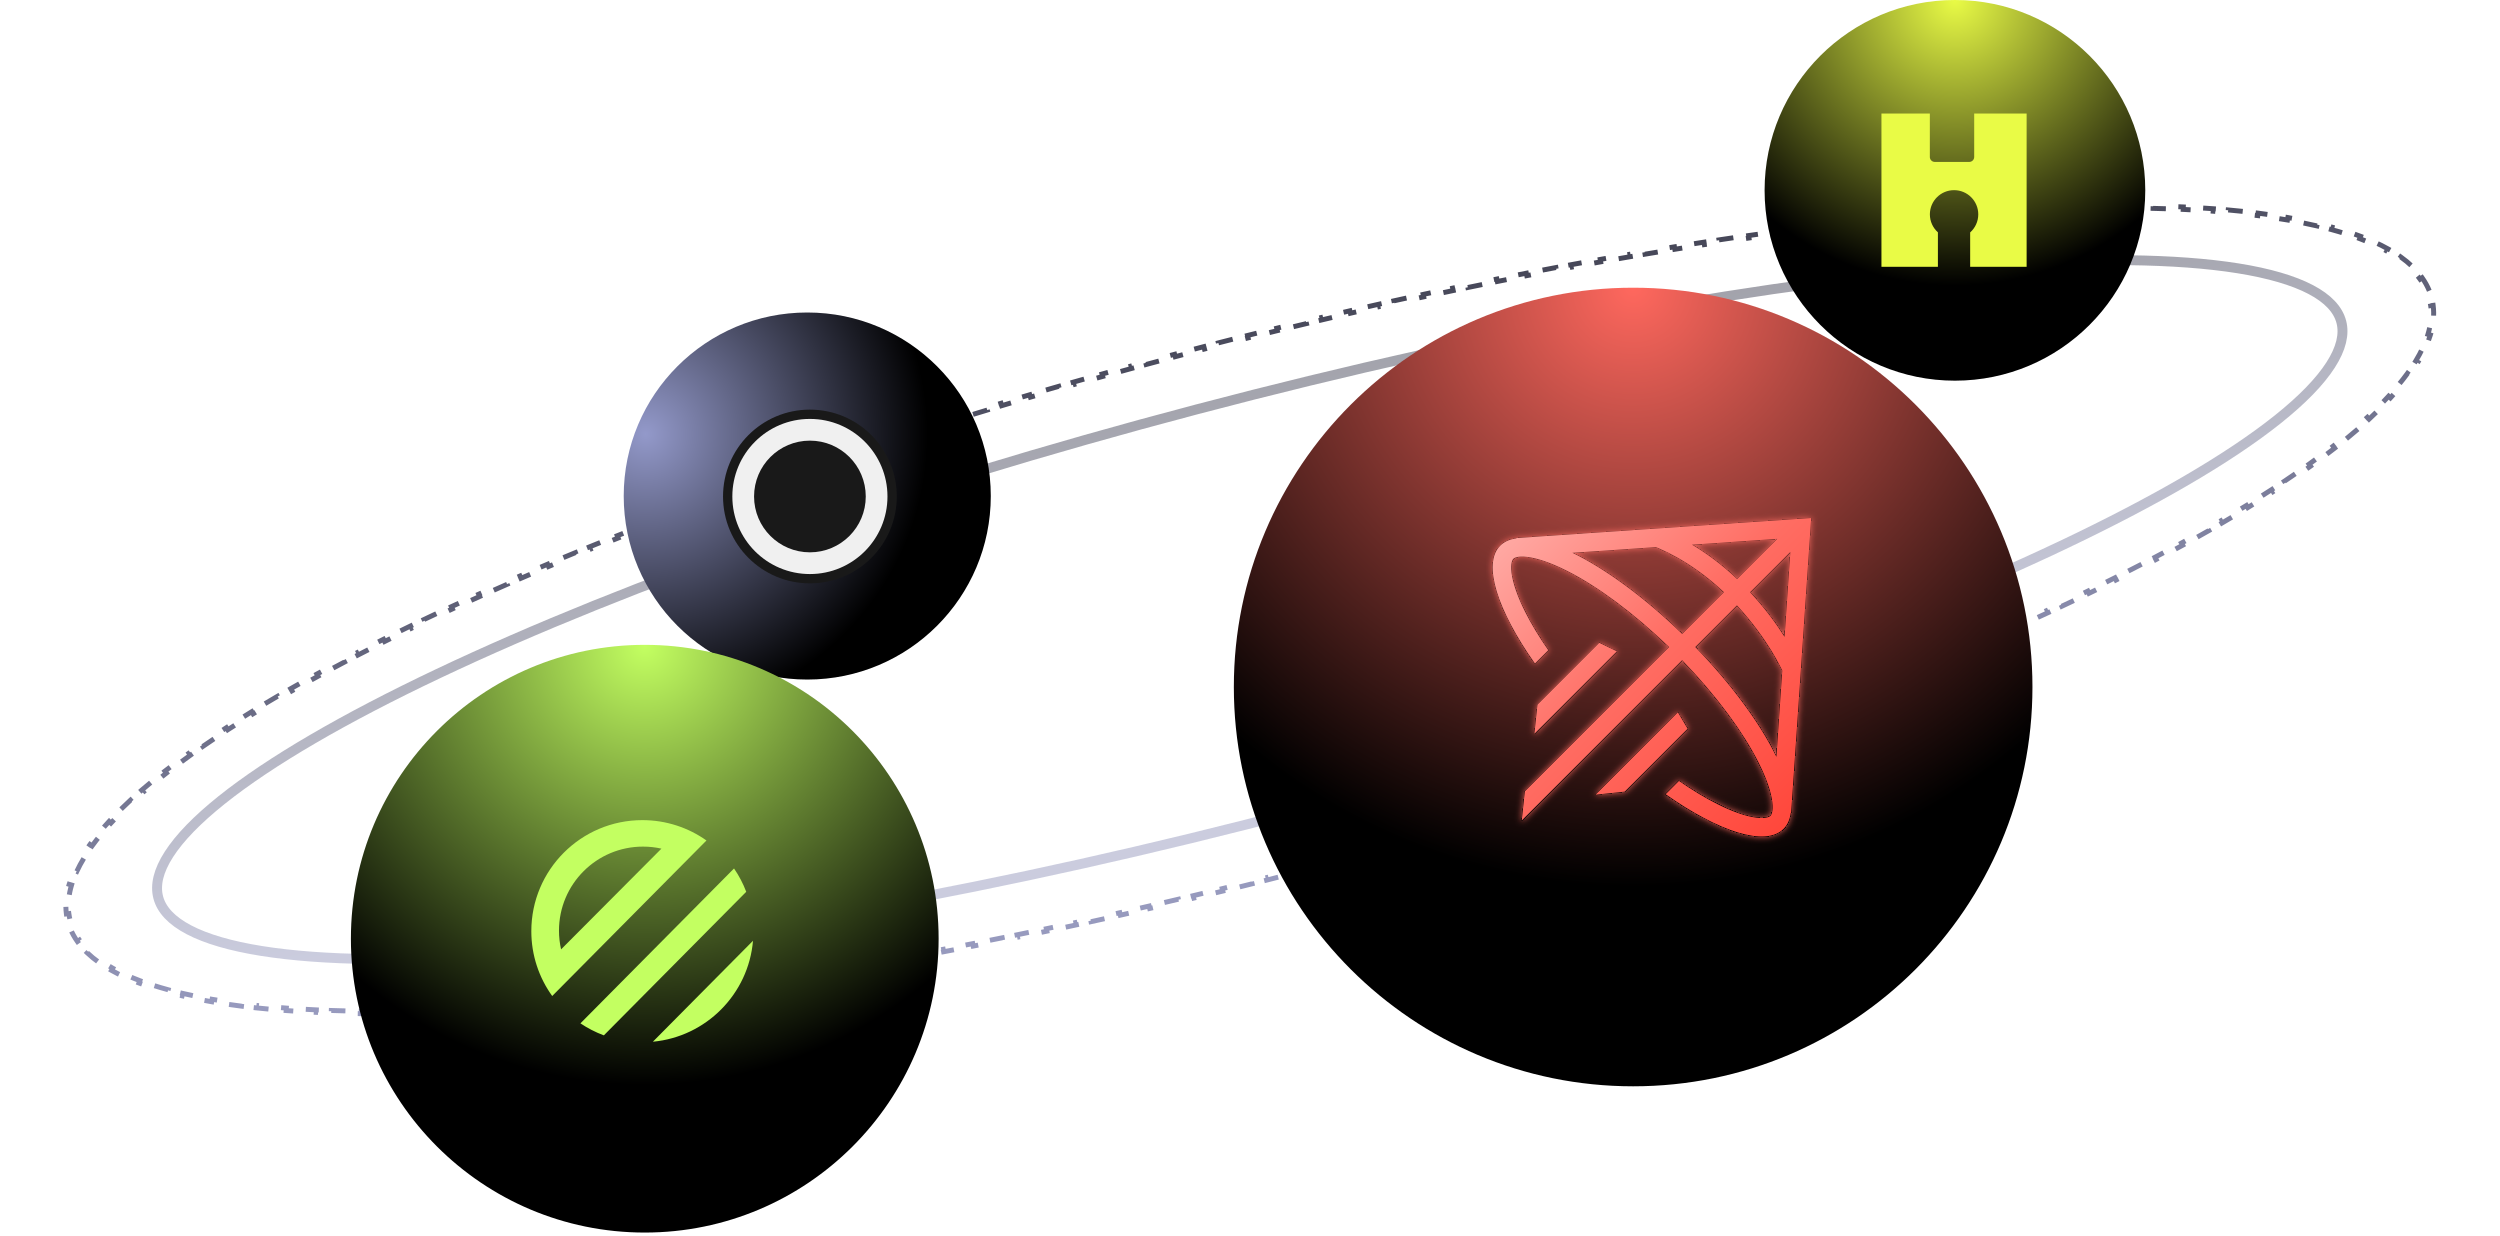
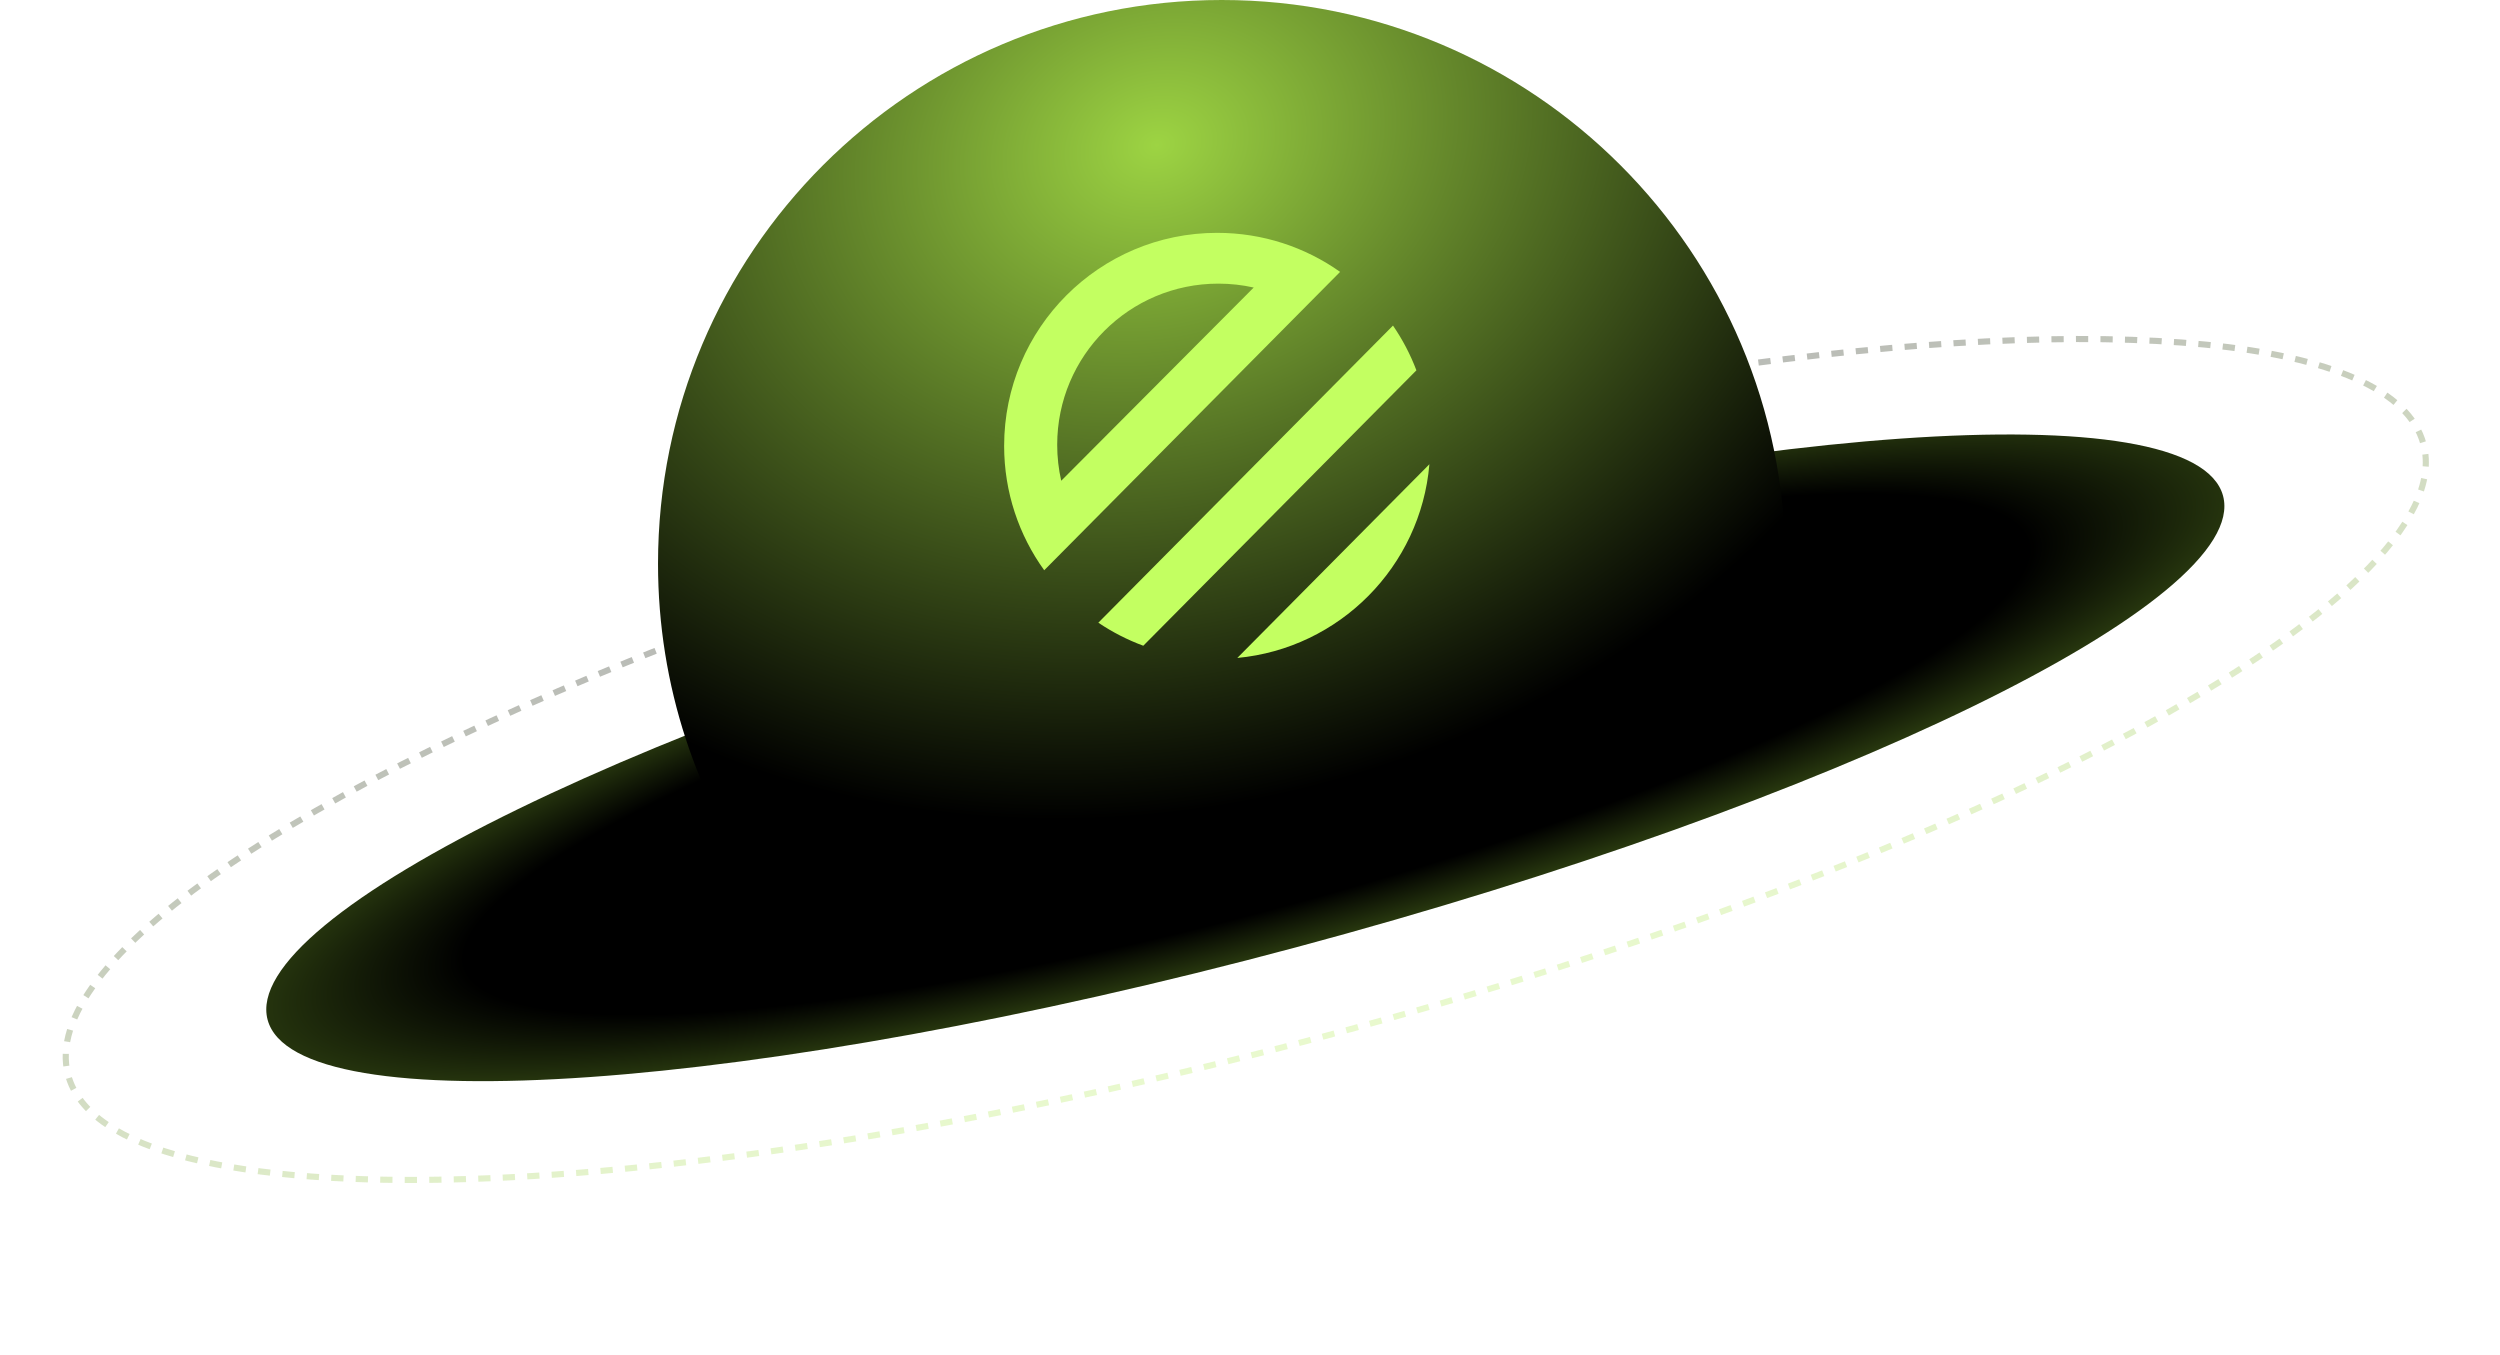
- <svg xmlns="http://www.w3.org/2000/svg" width="504" height="249" viewBox="0 0 504 249" fill="none">
-   <path d="M488.297 56C488.895 56.843 489.382 57.723 489.752 58.64L489.289 58.827C489.471 59.277 489.623 59.735 489.747 60.203C489.87 60.671 489.963 61.145 490.027 61.625L490.522 61.56C490.652 62.541 490.663 63.546 490.558 64.574L490.061 64.524C489.966 65.456 489.771 66.412 489.478 67.39L489.957 67.534C489.681 68.458 489.319 69.399 488.876 70.355L488.422 70.144C488.023 71.004 487.555 71.878 487.018 72.767L487.446 73.025C486.941 73.861 486.377 74.707 485.757 75.563L485.352 75.27C484.785 76.052 484.169 76.843 483.504 77.642L483.888 77.962C483.27 78.707 482.61 79.458 481.91 80.216L481.543 79.876C480.878 80.596 480.176 81.322 479.438 82.054L479.79 82.409C479.091 83.102 478.36 83.8 477.598 84.502L477.259 84.134C476.541 84.796 475.795 85.462 475.02 86.131L475.347 86.51C474.591 87.164 473.809 87.822 473 88.484L472.683 88.097C471.929 88.713 471.153 89.334 470.353 89.957L470.661 90.351C469.867 90.97 469.052 91.591 468.215 92.216L467.916 91.815C467.133 92.398 466.331 92.984 465.511 93.573L465.802 93.979C464.985 94.566 464.148 95.154 463.294 95.745L463.01 95.333C462.201 95.892 461.377 96.453 460.535 97.015L460.813 97.431C459.98 97.988 459.132 98.547 458.267 99.107L457.995 98.688C457.162 99.228 456.314 99.77 455.452 100.313L455.718 100.736C454.876 101.267 454.019 101.799 453.15 102.332L452.888 101.906C452.03 102.433 451.159 102.96 450.274 103.489L450.531 103.918C449.683 104.425 448.822 104.933 447.95 105.442L447.698 105.01C446.828 105.519 445.945 106.028 445.051 106.538L445.299 106.972C444.435 107.465 443.561 107.959 442.675 108.453L442.431 108.017C441.56 108.503 440.679 108.99 439.787 109.478L440.027 109.917C439.137 110.404 438.237 110.891 437.327 111.379L437.091 110.939C436.221 111.406 435.341 111.873 434.452 112.341L434.685 112.783C433.796 113.252 432.897 113.72 431.989 114.19L431.759 113.746C430.865 114.208 429.961 114.671 429.049 115.134L429.276 115.58C428.39 116.03 427.495 116.481 426.593 116.931L426.369 116.484C425.468 116.934 424.559 117.385 423.641 117.836L423.862 118.284C422.959 118.728 422.049 119.172 421.131 119.616L420.913 119.166C420.017 119.599 419.113 120.033 418.203 120.467L418.418 120.918C417.506 121.352 416.588 121.787 415.662 122.221L415.45 121.769C414.539 122.196 413.622 122.623 412.698 123.05L412.908 123.504C412.003 123.923 411.091 124.342 410.173 124.76L409.966 124.305C409.049 124.724 408.125 125.142 407.195 125.561L407.4 126.017C406.479 126.431 405.552 126.845 404.619 127.259L404.416 126.802C403.506 127.206 402.59 127.61 401.668 128.014L401.868 128.472C400.945 128.876 400.017 129.28 399.083 129.684L398.884 129.225C397.953 129.627 397.017 130.03 396.075 130.432L396.271 130.892C395.355 131.283 394.434 131.673 393.508 132.064L393.314 131.603C392.388 131.993 391.458 132.383 390.522 132.773L390.714 133.234C389.778 133.625 388.836 134.014 387.889 134.404L387.699 133.941C386.774 134.322 385.844 134.702 384.909 135.082L385.098 135.546C384.169 135.923 383.236 136.301 382.298 136.678L382.112 136.214C381.174 136.59 380.232 136.967 379.286 137.343L379.47 137.808C378.531 138.18 377.588 138.553 376.64 138.925L376.458 138.46C375.528 138.825 374.594 139.19 373.656 139.554L373.837 140.02C372.898 140.385 371.955 140.749 371.007 141.113L370.828 140.647C369.881 141.01 368.93 141.373 367.975 141.736L368.153 142.204C367.217 142.559 366.276 142.915 365.332 143.269L365.156 142.801C364.217 143.154 363.275 143.507 362.328 143.859L362.502 144.327C361.555 144.679 360.604 145.031 359.649 145.382L359.477 144.913C358.527 145.262 357.573 145.611 356.615 145.96L356.786 146.43C355.847 146.772 354.903 147.113 353.957 147.454L353.787 146.984C352.841 147.324 351.891 147.665 350.938 148.004L351.106 148.475C350.152 148.815 349.195 149.155 348.234 149.493L348.068 149.022C347.117 149.357 346.164 149.692 345.207 150.026L345.372 150.498C344.425 150.828 343.475 151.158 342.523 151.487L342.359 151.014C341.407 151.344 340.451 151.672 339.493 152L339.654 152.473C338.695 152.801 337.733 153.128 336.767 153.455L336.607 152.982C335.655 153.304 334.701 153.625 333.743 153.946L333.902 154.42C332.95 154.739 331.995 155.058 331.037 155.375L330.879 154.901C329.922 155.218 328.962 155.535 327.998 155.852L328.154 156.327C327.191 156.643 326.224 156.959 325.255 157.274L325.1 156.799C324.146 157.109 323.189 157.418 322.23 157.727L322.383 158.203C321.426 158.511 320.466 158.818 319.504 159.125L319.352 158.648C318.391 158.955 317.426 159.26 316.459 159.565L316.61 160.042C315.642 160.347 314.672 160.652 313.7 160.956L313.551 160.478C312.593 160.777 311.633 161.075 310.671 161.373L310.819 161.851C309.858 162.148 308.894 162.444 307.928 162.74L307.782 162.261C306.817 162.557 305.849 162.852 304.879 163.146L305.024 163.624C304.053 163.918 303.08 164.211 302.105 164.504L301.961 164.025C301 164.313 300.036 164.601 299.07 164.888L299.213 165.367C298.248 165.654 297.282 165.939 296.313 166.224L296.172 165.744C295.203 166.029 294.232 166.313 293.26 166.596L293.399 167.076C292.426 167.359 291.451 167.642 290.473 167.923L290.335 167.443C289.369 167.721 288.401 167.998 287.431 168.275L287.568 168.756C286.601 169.031 285.631 169.306 284.659 169.581L284.523 169.099C283.552 169.374 282.579 169.647 281.604 169.919L281.738 170.401C280.762 170.673 279.785 170.945 278.805 171.216L278.672 170.734C277.702 171.002 276.729 171.269 275.755 171.536L275.887 172.018C274.917 172.284 273.944 172.548 272.97 172.812L272.839 172.33C271.866 172.593 270.89 172.856 269.913 173.118L270.042 173.601C269.064 173.863 268.085 174.124 267.103 174.384L266.975 173.901C266.485 174.031 265.994 174.16 265.503 174.29C265.011 174.419 264.521 174.549 264.03 174.677L264.157 175.161C263.175 175.418 262.194 175.674 261.214 175.929L261.088 175.445C260.109 175.699 259.131 175.951 258.153 176.202L258.278 176.686C257.3 176.937 256.324 177.186 255.348 177.434L255.225 176.949C254.247 177.198 253.269 177.445 252.292 177.69L252.414 178.175C251.428 178.422 250.444 178.668 249.461 178.912L249.34 178.427C248.358 178.67 247.376 178.913 246.396 179.153L246.515 179.639C245.535 179.879 244.555 180.118 243.577 180.355L243.46 179.869C242.479 180.107 241.501 180.343 240.523 180.577L240.64 181.063C239.651 181.3 238.663 181.536 237.676 181.769L237.561 181.283C236.575 181.516 235.591 181.748 234.608 181.978L234.722 182.464C233.738 182.694 232.756 182.923 231.776 183.149L231.663 182.662C230.682 182.889 229.702 183.114 228.723 183.337L228.834 183.824C227.842 184.051 226.85 184.275 225.861 184.498L225.751 184.01C224.762 184.233 223.775 184.454 222.79 184.673L222.898 185.161C221.912 185.38 220.928 185.597 219.945 185.812L219.838 185.324C218.854 185.54 217.872 185.754 216.892 185.966L216.997 186.454C216.002 186.67 215.007 186.883 214.015 187.095L213.911 186.606C212.919 186.817 211.93 187.027 210.942 187.234L211.045 187.724C210.057 187.931 209.07 188.137 208.086 188.341L207.985 187.851C206.998 188.056 206.012 188.258 205.03 188.459L205.13 188.949C204.131 189.153 203.134 189.355 202.14 189.555L202.041 189.064C201.047 189.264 200.055 189.462 199.066 189.658L199.163 190.148C198.173 190.344 197.185 190.538 196.199 190.73L196.104 190.239C195.112 190.432 194.123 190.623 193.137 190.812L193.231 191.303C192.23 191.495 191.231 191.685 190.235 191.872L190.142 191.381C189.146 191.569 188.153 191.754 187.162 191.937L187.253 192.429C186.262 192.612 185.273 192.794 184.287 192.973L184.197 192.481C183.2 192.662 182.206 192.841 181.214 193.018L181.301 193.511C180.299 193.69 179.298 193.866 178.301 194.041L178.215 193.548C177.218 193.723 176.224 193.895 175.233 194.065L175.317 194.558C174.325 194.728 173.336 194.896 172.35 195.062L172.267 194.569C171.262 194.738 170.26 194.905 169.262 195.069L169.343 195.563C168.339 195.728 167.338 195.891 166.341 196.052L166.261 195.558C165.264 195.719 164.27 195.877 163.279 196.033L163.357 196.527C162.361 196.684 161.368 196.838 160.378 196.99L160.302 196.496C159.292 196.652 158.285 196.804 157.283 196.955L157.357 197.449C156.353 197.6 155.353 197.748 154.356 197.894L154.284 197.399C153.288 197.544 152.296 197.688 151.307 197.828L151.377 198.323C150.369 198.467 149.365 198.608 148.364 198.746L148.296 198.251C147.287 198.39 146.281 198.527 145.28 198.662L145.347 199.157C144.345 199.292 143.347 199.424 142.353 199.553L142.288 199.057C141.288 199.188 140.291 199.315 139.299 199.44L139.361 199.936C138.346 200.064 137.334 200.19 136.327 200.312L136.267 199.816C135.26 199.938 134.258 200.058 133.261 200.174L133.319 200.671C132.321 200.788 131.327 200.902 130.338 201.014L130.282 200.517C129.264 200.632 128.251 200.743 127.242 200.852L127.296 201.349C126.284 201.459 125.277 201.565 124.275 201.668L124.224 201.171C123.222 201.274 122.226 201.375 121.235 201.472L121.284 201.97C120.268 202.069 119.257 202.166 118.252 202.26L118.205 201.762C117.19 201.857 116.18 201.948 115.176 202.037L115.22 202.535C114.214 202.623 113.215 202.708 112.221 202.79L112.18 202.292C111.165 202.376 110.157 202.456 109.154 202.533L109.192 203.032C108.173 203.11 107.16 203.186 106.152 203.257L106.117 202.758C105.111 202.83 104.111 202.898 103.118 202.963L103.15 203.462C102.133 203.528 101.122 203.591 100.118 203.65L100.088 203.151C99.068 203.211 98.055 203.268 97.048 203.32L97.075 203.82C96.067 203.872 95.067 203.921 94.074 203.967L94.051 203.467C93.029 203.514 92.015 203.557 91.009 203.596L91.028 204.095C90.007 204.134 88.994 204.17 87.989 204.201L87.973 203.701C86.97 203.732 85.974 203.76 84.987 203.783L84.999 204.282C83.966 204.307 82.943 204.326 81.928 204.341L81.921 203.841C80.905 203.857 79.898 203.867 78.9 203.874L78.903 204.374C77.889 204.38 76.884 204.382 75.89 204.379L75.891 203.879C74.862 203.876 73.843 203.868 72.835 203.855L72.829 204.355C71.819 204.342 70.82 204.324 69.832 204.302L69.844 203.802C68.814 203.778 67.796 203.749 66.79 203.714L66.772 204.214C65.753 204.178 64.745 204.138 63.751 204.091L63.774 203.592C62.756 203.544 61.751 203.491 60.76 203.432L60.73 203.931C59.702 203.87 58.688 203.802 57.688 203.728L57.725 203.23C56.716 203.155 55.722 203.074 54.743 202.986L54.699 203.484C53.664 203.392 52.646 203.292 51.646 203.185L51.699 202.688C50.695 202.581 49.709 202.466 48.74 202.344L48.678 202.84C47.642 202.71 46.626 202.571 45.63 202.424L45.703 201.93C44.701 201.782 43.719 201.625 42.759 201.46L42.674 201.953C41.645 201.776 40.639 201.59 39.659 201.393L39.757 200.903C38.753 200.702 37.775 200.491 36.825 200.269L36.711 200.756C35.701 200.521 34.721 200.275 33.771 200.016L33.903 199.534C32.9 199.261 31.931 198.976 30.998 198.677L30.846 199.154C29.863 198.84 28.919 198.511 28.014 198.169L28.191 197.701C27.218 197.333 26.292 196.948 25.413 196.548L25.206 197.003C24.243 196.564 23.336 196.106 22.484 195.628L22.729 195.192C21.824 194.684 20.986 194.154 20.215 193.603L19.924 194.01C19.066 193.397 18.288 192.756 17.591 192.089L17.938 191.728C17.2 191.021 16.56 190.285 16.017 189.521L15.61 189.81C15.011 188.967 14.525 188.087 14.154 187.17L14.618 186.983C14.436 186.533 14.284 186.075 14.16 185.607C14.037 185.139 13.944 184.665 13.88 184.185L13.384 184.25C13.255 183.269 13.244 182.264 13.349 181.236L13.846 181.286C13.941 180.354 14.136 179.398 14.428 178.42L13.949 178.276C14.226 177.352 14.587 176.411 15.031 175.455L15.485 175.665C15.884 174.806 16.352 173.932 16.889 173.043L16.461 172.785C16.966 171.949 17.529 171.103 18.15 170.247L18.555 170.54C19.122 169.758 19.738 168.967 20.403 168.167L20.018 167.848C20.637 167.103 21.297 166.352 21.997 165.594L22.364 165.933C23.029 165.214 23.73 164.488 24.468 163.756L24.116 163.401C24.815 162.708 25.547 162.01 26.309 161.308L26.648 161.676C27.366 161.014 28.112 160.348 28.887 159.679L28.559 159.3C29.316 158.646 30.098 157.988 30.907 157.326L31.223 157.713C31.977 157.097 32.754 156.476 33.554 155.853L33.246 155.459C34.04 154.84 34.855 154.219 35.692 153.594L35.991 153.995C36.774 153.412 37.575 152.826 38.396 152.237L38.105 151.831C38.922 151.245 39.758 150.656 40.613 150.065L40.897 150.477C41.705 149.918 42.53 149.357 43.371 148.795L43.093 148.379C43.926 147.822 44.775 147.263 45.64 146.703L45.912 147.122C46.745 146.582 47.593 146.04 48.455 145.497L48.188 145.074C49.031 144.543 49.887 144.011 50.757 143.477L51.019 143.904C51.877 143.377 52.748 142.85 53.632 142.321L53.376 141.892C54.224 141.385 55.084 140.877 55.956 140.368L56.208 140.8C57.079 140.291 57.961 139.782 58.855 139.272L58.608 138.838C59.471 138.345 60.346 137.851 61.232 137.357L61.476 137.793C62.347 137.307 63.228 136.82 64.12 136.332L63.88 135.893C64.77 135.406 65.67 134.919 66.58 134.431L66.816 134.871C67.686 134.404 68.566 133.937 69.454 133.469L69.222 133.027C70.111 132.558 71.01 132.09 71.918 131.62L72.147 132.064C73.042 131.602 73.945 131.139 74.858 130.676L74.631 130.23C75.517 129.78 76.412 129.329 77.314 128.879L77.537 129.326C78.439 128.876 79.348 128.425 80.266 127.974L80.045 127.525C80.948 127.082 81.858 126.638 82.776 126.194L82.994 126.644C83.89 126.211 84.793 125.777 85.704 125.343L85.489 124.892C86.4 124.458 87.319 124.023 88.245 123.589L88.457 124.041C89.367 123.614 90.284 123.187 91.208 122.759L90.999 122.306C91.904 121.887 92.815 121.468 93.733 121.05L93.941 121.504C94.858 121.086 95.782 120.668 96.712 120.249L96.507 119.793C97.427 119.379 98.355 118.965 99.288 118.551L99.49 119.008C100.401 118.604 101.317 118.2 102.239 117.796L102.039 117.338C102.961 116.934 103.89 116.53 104.824 116.126L105.023 116.585C105.953 116.183 106.89 115.78 107.832 115.378L107.636 114.918C108.552 114.527 109.472 114.137 110.399 113.746L110.593 114.207C111.518 113.817 112.449 113.427 113.385 113.037L113.193 112.575C114.129 112.185 115.071 111.796 116.018 111.406L116.208 111.868C117.133 111.488 118.063 111.108 118.997 110.727L118.809 110.264C119.738 109.887 120.671 109.509 121.609 109.132L121.795 109.596C122.733 109.22 123.675 108.843 124.621 108.467L124.437 108.002C125.375 107.63 126.319 107.257 127.266 106.885L127.449 107.35C128.379 106.985 129.313 106.62 130.251 106.256L130.07 105.79C131.009 105.425 131.952 105.061 132.899 104.697L133.079 105.163C134.025 104.8 134.976 104.436 135.931 104.074L135.754 103.606C136.69 103.251 137.63 102.895 138.575 102.54L138.751 103.009C139.689 102.656 140.632 102.303 141.579 101.951L141.404 101.483C142.352 101.131 143.303 100.779 144.257 100.428L144.43 100.897C145.38 100.548 146.334 100.199 147.291 99.85L147.12 99.38C148.06 99.038 149.003 98.697 149.95 98.356L150.12 98.826C151.066 98.486 152.016 98.145 152.969 97.806L152.801 97.335C153.755 96.995 154.712 96.655 155.673 96.317L155.839 96.788C156.789 96.453 157.743 96.118 158.7 95.784L158.535 95.312C159.482 94.982 160.431 94.652 161.384 94.323L161.547 94.796C162.5 94.466 163.455 94.138 164.414 93.81L164.252 93.337C165.212 93.009 166.174 92.681 167.14 92.355L167.3 92.828C168.251 92.506 169.206 92.185 170.164 91.864L170.005 91.39C170.957 91.071 171.912 90.752 172.87 90.435L173.027 90.909C173.985 90.591 174.945 90.275 175.908 89.958L175.752 89.483C176.716 89.167 177.683 88.851 178.652 88.536L178.807 89.011C179.761 88.701 180.718 88.392 181.677 88.083L181.524 87.607C182.481 87.299 183.44 86.992 184.403 86.685L184.554 87.162C185.516 86.855 186.481 86.55 187.447 86.245L187.297 85.768C188.265 85.463 189.235 85.158 190.207 84.855L190.356 85.332C191.314 85.033 192.274 84.734 193.236 84.437L193.088 83.959C194.049 83.662 195.013 83.366 195.978 83.07L196.125 83.549C197.09 83.253 198.058 82.958 199.028 82.664L198.883 82.186C199.854 81.892 200.826 81.599 201.802 81.306L201.945 81.785C202.907 81.496 203.87 81.209 204.836 80.922L204.694 80.443C205.658 80.156 206.625 79.871 207.594 79.586L207.735 80.066C208.704 79.781 209.674 79.497 210.647 79.214L210.507 78.734C211.481 78.451 212.456 78.168 213.434 77.887L213.572 78.367C214.538 78.089 215.506 77.812 216.476 77.535L216.339 77.054C217.306 76.778 218.276 76.504 219.248 76.229L219.383 76.71C220.355 76.436 221.328 76.163 222.303 75.891L222.169 75.409C223.144 75.137 224.122 74.865 225.101 74.594L225.235 75.076C226.205 74.808 227.177 74.54 228.152 74.274L228.02 73.792C228.99 73.526 229.962 73.262 230.937 72.998L231.067 73.48C232.041 73.217 233.017 72.954 233.994 72.692L233.865 72.209C234.842 71.947 235.822 71.686 236.803 71.426L236.931 71.909C237.422 71.779 237.913 71.65 238.404 71.52C238.895 71.391 239.386 71.261 239.877 71.133L239.75 70.649C240.732 70.391 241.713 70.136 242.693 69.881L242.818 70.365C243.798 70.111 244.776 69.859 245.753 69.608L245.629 69.124C246.607 68.873 247.583 68.624 248.558 68.376L248.681 68.861C249.66 68.612 250.638 68.365 251.614 68.12L251.493 67.635C252.478 67.388 253.463 67.142 254.446 66.898L254.567 67.383C255.549 67.14 256.531 66.897 257.511 66.657L257.392 66.171C258.372 65.931 259.352 65.692 260.329 65.455L260.447 65.941C261.427 65.703 262.406 65.467 263.384 65.233L263.267 64.747C264.256 64.51 265.244 64.274 266.231 64.041L266.346 64.527C267.332 64.294 268.316 64.062 269.299 63.832L269.185 63.346C270.169 63.116 271.15 62.887 272.131 62.661L272.243 63.148C273.225 62.921 274.205 62.696 275.184 62.473L275.073 61.986C276.065 61.759 277.056 61.535 278.046 61.312L278.156 61.8C279.145 61.577 280.132 61.356 281.117 61.137L281.009 60.649C281.995 60.43 282.979 60.213 283.962 59.998L284.069 60.486C285.053 60.27 286.035 60.056 287.015 59.844L286.909 59.356C287.905 59.14 288.899 58.927 289.891 58.715L289.996 59.204C290.987 58.993 291.977 58.783 292.965 58.576L292.862 58.086C293.85 57.879 294.837 57.673 295.821 57.469L295.922 57.959C296.909 57.754 297.894 57.551 298.877 57.351L298.777 56.861C299.776 56.657 300.773 56.455 301.767 56.255L301.866 56.745C302.86 56.546 303.851 56.348 304.841 56.152L304.744 55.662C305.734 55.466 306.722 55.272 307.707 55.08L307.803 55.571C308.794 55.378 309.783 55.187 310.77 54.998L310.676 54.507C311.677 54.315 312.676 54.125 313.672 53.938L313.765 54.429C314.76 54.241 315.754 54.056 316.745 53.873L316.654 53.381C317.645 53.198 318.634 53.016 319.62 52.837L319.71 53.329C320.707 53.148 321.701 52.968 322.693 52.791L322.605 52.299C323.608 52.12 324.608 51.944 325.606 51.769L325.692 52.261C326.689 52.087 327.683 51.915 328.674 51.745L328.59 51.252C329.581 51.082 330.57 50.913 331.557 50.748L331.64 51.241C332.644 51.072 333.646 50.905 334.645 50.741L334.564 50.247C335.568 50.082 336.569 49.919 337.566 49.758L337.646 50.252C338.643 50.091 339.637 49.933 340.627 49.777L340.55 49.283C341.546 49.126 342.539 48.972 343.529 48.819L343.605 49.314C344.615 49.158 345.621 49.006 346.624 48.855L346.55 48.361C347.554 48.21 348.554 48.062 349.55 47.916L349.623 48.411C350.619 48.266 351.611 48.122 352.6 47.982L352.53 47.487C353.538 47.343 354.542 47.202 355.543 47.064L355.611 47.559C356.62 47.419 357.625 47.282 358.627 47.148L358.56 46.653C359.562 46.518 360.56 46.386 361.554 46.257L361.618 46.752C362.619 46.622 363.616 46.495 364.608 46.37L364.545 45.874C365.561 45.746 366.573 45.62 367.58 45.498L367.64 45.994C368.646 45.872 369.648 45.752 370.646 45.636L370.588 45.139C371.586 45.022 372.58 44.908 373.569 44.796L373.625 45.293C374.643 45.178 375.656 45.067 376.664 44.958L376.611 44.461C377.623 44.351 378.63 44.245 379.632 44.142L379.683 44.639C380.684 44.536 381.681 44.435 382.672 44.338L382.623 43.84C383.639 43.74 384.65 43.644 385.655 43.55L385.702 44.048C386.717 43.953 387.727 43.862 388.731 43.773L388.687 43.275C389.692 43.187 390.692 43.102 391.686 43.02L391.727 43.518C392.742 43.434 393.75 43.354 394.753 43.276L394.714 42.778C395.734 42.7 396.747 42.624 397.754 42.553L397.79 43.051C398.796 42.98 399.796 42.912 400.789 42.847L400.757 42.348C401.774 42.282 402.785 42.219 403.789 42.16L403.818 42.659C404.839 42.599 405.852 42.542 406.858 42.49L406.832 41.99C407.84 41.938 408.84 41.889 409.833 41.843L409.855 42.343C410.877 42.296 411.891 42.253 412.898 42.214L412.879 41.715C413.9 41.675 414.913 41.64 415.918 41.609L415.933 42.109C416.937 42.078 417.933 42.05 418.92 42.027L418.908 41.528C419.941 41.503 420.964 41.484 421.978 41.469L421.986 41.968C423.002 41.953 424.009 41.943 425.007 41.936L425.004 41.436C426.018 41.43 427.022 41.428 428.017 41.431L428.016 41.931C429.045 41.934 430.064 41.942 431.072 41.955L431.078 41.455C432.088 41.468 433.087 41.486 434.075 41.508L434.063 42.008C435.093 42.032 436.111 42.061 437.117 42.096L437.135 41.596C438.154 41.632 439.161 41.672 440.156 41.719L440.133 42.218C441.151 42.266 442.156 42.319 443.147 42.378L443.177 41.879C444.205 41.94 445.219 42.008 446.219 42.082L446.182 42.58C447.191 42.655 448.185 42.736 449.164 42.824L449.208 42.326C450.243 42.418 451.26 42.518 452.261 42.625L452.208 43.122C453.212 43.229 454.198 43.344 455.167 43.466L455.229 42.97C456.265 43.1 457.281 43.239 458.276 43.386L458.203 43.88C459.206 44.028 460.188 44.185 461.148 44.35L461.233 43.857C462.262 44.034 463.268 44.22 464.248 44.417L464.15 44.907C465.154 45.108 466.132 45.319 467.082 45.541L467.196 45.054C468.205 45.289 469.186 45.535 470.135 45.794L470.004 46.276C471.007 46.549 471.976 46.834 472.909 47.133L473.061 46.656C474.043 46.97 474.988 47.299 475.893 47.641L475.716 48.109C476.689 48.477 477.615 48.862 478.494 49.262L478.701 48.807C479.664 49.246 480.571 49.704 481.422 50.182L481.178 50.618C482.083 51.126 482.921 51.656 483.692 52.207L483.983 51.8C484.84 52.413 485.619 53.053 486.315 53.721L485.969 54.082C486.706 54.789 487.347 55.525 487.889 56.289L488.297 56Z" stroke="url(#paint0_linear_9613_32848)" stroke-dasharray="3 3" />
-   <path opacity="0.5" d="M472.006 64.881C472.659 67.359 471.992 70.26 469.839 73.603C467.688 76.942 464.123 80.606 459.224 84.521C449.433 92.347 434.504 101.031 415.52 110.033C377.568 128.029 323.595 147.208 262.604 163.29C201.613 179.373 145.201 189.3 103.309 192.357C82.355 193.886 65.085 193.693 52.708 191.712C46.516 190.721 41.608 189.292 38.089 187.448C34.568 185.602 32.558 183.407 31.904 180.928C31.251 178.45 31.918 175.549 34.071 172.207C36.222 168.867 39.787 165.204 44.686 161.288C54.477 153.462 69.406 144.778 88.39 135.777C126.342 117.781 180.314 98.601 241.306 82.519C302.297 66.437 358.709 56.509 400.601 53.452C421.555 51.923 438.825 52.117 451.202 54.097C457.394 55.088 462.302 56.517 465.821 58.362C469.342 60.208 471.352 62.403 472.006 64.881Z" stroke="url(#paint1_linear_9613_32848)" stroke-width="2" />
-   <circle cx="394.114" cy="38.372" r="38.372" fill="url(#paint2_radial_9613_32848)" />
-   <path fill-rule="evenodd" clip-rule="evenodd" d="M379.3 22.889H389.056V31.645C389.056 32.197 389.503 32.645 390.056 32.645H396.998C397.551 32.645 397.998 32.197 397.998 31.645V22.889H408.567V53.782H397.185V46.856C398.188 45.962 398.819 44.661 398.819 43.213C398.819 40.519 396.635 38.335 393.941 38.335C391.247 38.335 389.063 40.519 389.063 43.213C389.063 44.654 389.688 45.949 390.682 46.841V53.782H379.3V22.889Z" fill="#E9FB46" />
-   <circle cx="162.742" cy="100" r="37" fill="url(#paint3_radial_9613_32848)" />
-   <path d="M163.275 117.606C153.603 117.606 145.762 109.764 145.762 100.092C145.762 90.419 153.603 82.578 163.275 82.578C172.948 82.578 180.789 90.419 180.789 100.092C180.789 109.764 172.948 117.606 163.275 117.606Z" fill="#191919" />
-   <path d="M163.277 115.729C154.641 115.729 147.64 108.728 147.64 100.092C147.64 91.456 154.641 84.455 163.277 84.455C171.913 84.455 178.914 91.456 178.914 100.092C178.914 108.728 171.913 115.729 163.277 115.729Z" fill="#F0F0F0" />
-   <path d="M163.278 111.35C157.06 111.35 152.019 106.309 152.019 100.091C152.019 93.873 157.06 88.832 163.278 88.832C169.496 88.832 174.537 93.873 174.537 100.091C174.537 106.309 169.496 111.35 163.278 111.35Z" fill="#191919" />
-   <circle cx="129.984" cy="189.242" r="59.242" fill="url(#paint4_radial_9613_32848)" />
-   <path fill-rule="evenodd" clip-rule="evenodd" d="M150.44 179.785L121.738 208.728C120.06 208.107 118.476 207.291 117.015 206.307L147.98 175.082C148.976 176.536 149.805 178.113 150.44 179.785ZM131.619 210.012C142.355 209.005 150.887 200.416 151.806 189.655L131.619 210.012ZM111.326 200.796L142.422 169.44C138.772 166.856 134.314 165.337 129.502 165.337C117.138 165.337 107.115 175.36 107.115 187.724C107.115 192.603 108.676 197.118 111.326 200.796ZM113.116 191.39L133.344 171.084C132.148 170.816 130.904 170.675 129.627 170.675C120.274 170.675 112.692 178.257 112.692 187.61C112.692 188.909 112.838 190.174 113.116 191.39Z" fill="#C3FF61" />
-   <circle cx="329.242" cy="138.5" r="80.5" fill="url(#paint5_radial_9613_32848)" />
-   <g filter="url(#filter0_d_9613_32848)">
-     <path fill-rule="evenodd" clip-rule="evenodd" d="M364.879 108.185L361.096 163.815L361.011 163.898C360.838 165.217 360.361 166.304 359.556 167.109C355.912 170.752 346.513 167.676 335.802 160.116L338.478 157.439C341.193 159.325 343.792 160.889 346.19 162.094C349.425 163.722 352.102 164.599 354.089 164.842C356.132 165.092 356.779 164.615 356.92 164.473C357.062 164.332 357.538 163.686 357.289 161.642C357.046 159.656 356.168 156.979 354.541 153.744C351.492 147.681 346.155 140.333 339.121 133.078L306.786 165.412L307.405 159.522L336.485 130.442C329.23 123.408 321.883 118.07 315.82 115.022C312.584 113.395 309.908 112.518 307.921 112.275C305.878 112.025 305.231 112.502 305.09 112.643C304.948 112.784 304.472 113.431 304.721 115.474C304.965 117.462 305.842 120.138 307.469 123.373C308.674 125.771 310.239 128.37 312.124 131.085L309.448 133.761C301.887 123.05 298.811 113.651 302.454 110.008C303.26 109.202 304.348 108.725 305.669 108.552C305.695 108.524 305.721 108.497 305.749 108.47L361.381 104.687L365.134 104.432L364.879 108.185ZM341.092 109.803L358.294 108.633L350.19 116.738C346.919 113.626 343.726 111.376 341.092 109.803M333.842 110.295L316.989 111.442C323.585 114.665 331.455 120.369 339.121 127.807L347.554 119.374C344.022 116.024 340.599 113.751 337.984 112.291C336.855 111.657 335.695 111.081 334.506 110.568C334.246 110.458 334.025 110.366 333.842 110.295ZM350.167 122.032L341.757 130.442C349.197 138.109 354.902 145.982 358.125 152.58L359.307 135.187C359.227 135.015 359.128 134.807 359.008 134.565C358.434 133.416 357.81 132.293 357.137 131.199C355.627 128.73 353.359 125.487 350.167 122.031M352.805 119.394C355.888 122.719 358.165 125.869 359.769 128.4L360.934 111.265L352.805 119.394ZM322.404 129.59L309.95 142.044L309.331 147.934L325.954 131.311L322.404 129.59ZM338.253 143.61L321.651 160.212L327.541 159.593L340.216 146.917L338.253 143.61Z" fill="url(#paint6_linear_9613_32848)" />
-   </g>
+ <svg xmlns="http://www.w3.org/2000/svg" width="408" height="221" viewBox="0 0 408 221" fill="none">
+   <path d="M362.802 80.923C367.378 98.001 299.648 130.988 211.524 154.601C123.399 178.214 48.251 183.511 43.675 166.433C39.098 149.355 106.828 116.368 194.952 92.755C283.077 69.142 358.225 63.845 362.802 80.923Z" fill="url(#paint0_radial_12527_130)" />
+   <path opacity="0.3" d="M114.449 103.294C48.921 128.403 6.155 156.93 11.116 175.447C17.827 200.493 109.316 197.74 215.462 169.298C321.608 140.856 402.216 97.496 395.505 72.45C390.779 54.813 344.012 50.961 279.691 60.158" stroke="url(#paint1_linear_12527_130)" stroke-dasharray="2 2" />
+   <path d="M199.389 0C148.578 0 107.389 41.19 107.389 92C107.389 111.955 113.742 130.425 124.535 145.5C161.153 144.167 245.789 131.6 291.389 92C291.389 41.19 250.199 0 199.389 0Z" fill="url(#paint2_radial_12527_130)" />
+   <path fill-rule="evenodd" clip-rule="evenodd" d="M231.157 60.438L186.585 105.384C183.978 104.42 181.518 103.152 179.249 101.624L227.336 53.133C228.883 55.391 230.171 57.84 231.157 60.438ZM201.929 107.377C218.601 105.813 231.85 92.476 233.278 75.765L201.929 107.377ZM218.705 44.371C213.036 40.358 206.114 38 198.64 38C179.44 38 163.875 53.565 163.875 72.765C163.875 80.343 166.299 87.354 170.415 93.066L218.705 44.371ZM173.192 78.458L204.606 46.925C202.748 46.509 200.817 46.289 198.834 46.289C184.309 46.289 172.535 58.064 172.535 72.588C172.535 74.606 172.762 76.571 173.192 78.458Z" fill="#C3FF61" />
  <defs>
-     <filter id="filter0_d_9613_32848" x="299.612" y="103.12" width="66.834" height="66.831" filterUnits="userSpaceOnUse" color-interpolation-filters="sRGB">
-       <feFlood flood-opacity="0" result="BackgroundImageFix" />
-       <feColorMatrix in="SourceAlpha" type="matrix" values="0 0 0 0 0 0 0 0 0 0 0 0 0 0 0 0 0 0 127 0" result="hardAlpha" />
-       <feOffset />
-       <feGaussianBlur stdDeviation="0.656" />
-       <feComposite in2="hardAlpha" operator="out" />
-       <feColorMatrix type="matrix" values="0 0 0 0 1 0 0 0 0 0.426 0 0 0 0 0.389 0 0 0 0.8 0" />
-       <feBlend mode="normal" in2="BackgroundImageFix" result="effect1_dropShadow_9613_32848" />
-       <feBlend mode="normal" in="SourceGraphic" in2="effect1_dropShadow_9613_32848" result="shape" />
-     </filter>
-     <linearGradient id="paint0_linear_9613_32848" x1="304.301" y1="160.282" x2="287.332" y2="57.358" gradientUnits="userSpaceOnUse">
-       <stop stop-color="#979ABE" />
-       <stop offset="1" stop-color="#464758" />
+     <radialGradient id="paint0_radial_12527_130" cx="0" cy="0" r="1" gradientUnits="userSpaceOnUse" gradientTransform="translate(203.393 123.096) rotate(74.8084) scale(38.4121 198.206)">
+       <stop offset="0.665" />
+       <stop offset="1" stop-color="#49661B" />
+     </radialGradient>
+     <linearGradient id="paint1_linear_12527_130" x1="207.322" y1="180.178" x2="179.14" y2="73.631" gradientUnits="userSpaceOnUse">
+       <stop stop-color="#C3FF61" />
+       <stop offset="1" />
    </linearGradient>
-     <linearGradient id="paint1_linear_9613_32848" x1="298.867" y1="151.338" x2="284.239" y2="69.372" gradientUnits="userSpaceOnUse">
-       <stop stop-color="#979ABE" />
-       <stop offset="1" stop-color="#464758" />
-     </linearGradient>
-     <radialGradient id="paint2_radial_9613_32848" cx="0" cy="0" r="1" gradientUnits="userSpaceOnUse" gradientTransform="translate(394.114) rotate(90) scale(76.7443)">
-       <stop stop-color="#E9FB46" />
-       <stop offset="0.75" />
-     </radialGradient>
-     <radialGradient id="paint3_radial_9613_32848" cx="0" cy="0" r="1" gradientUnits="userSpaceOnUse" gradientTransform="translate(130.134 87.4837) rotate(24.7366) scale(56.9366)">
-       <stop stop-color="#9399CA" />
+     <radialGradient id="paint2_radial_12527_130" cx="0" cy="0" r="1" gradientUnits="userSpaceOnUse" gradientTransform="translate(188.389 23.5) rotate(75.5792) scale(108.416 137.103)">
+       <stop stop-color="#9DD443" />
      <stop offset="1" />
    </radialGradient>
-     <radialGradient id="paint4_radial_9613_32848" cx="0" cy="0" r="1" gradientUnits="userSpaceOnUse" gradientTransform="translate(129.984 130) rotate(90) scale(118.484)">
-       <stop stop-color="#C3FF61" />
-       <stop offset="0.75" />
-     </radialGradient>
-     <radialGradient id="paint5_radial_9613_32848" cx="0" cy="0" r="1" gradientUnits="userSpaceOnUse" gradientTransform="translate(329.242 58) rotate(90) scale(161)">
-       <stop stop-color="#FF685E" />
-       <stop offset="0.75" />
-     </radialGradient>
-     <linearGradient id="paint6_linear_9613_32848" x1="300.925" y1="104.432" x2="365.131" y2="168.641" gradientUnits="userSpaceOnUse">
-       <stop stop-color="#FFB0AB" />
-       <stop offset="0.464" stop-color="#FF6D63" />
-       <stop offset="1" stop-color="#FF4337" />
-     </linearGradient>
  </defs>
</svg>
